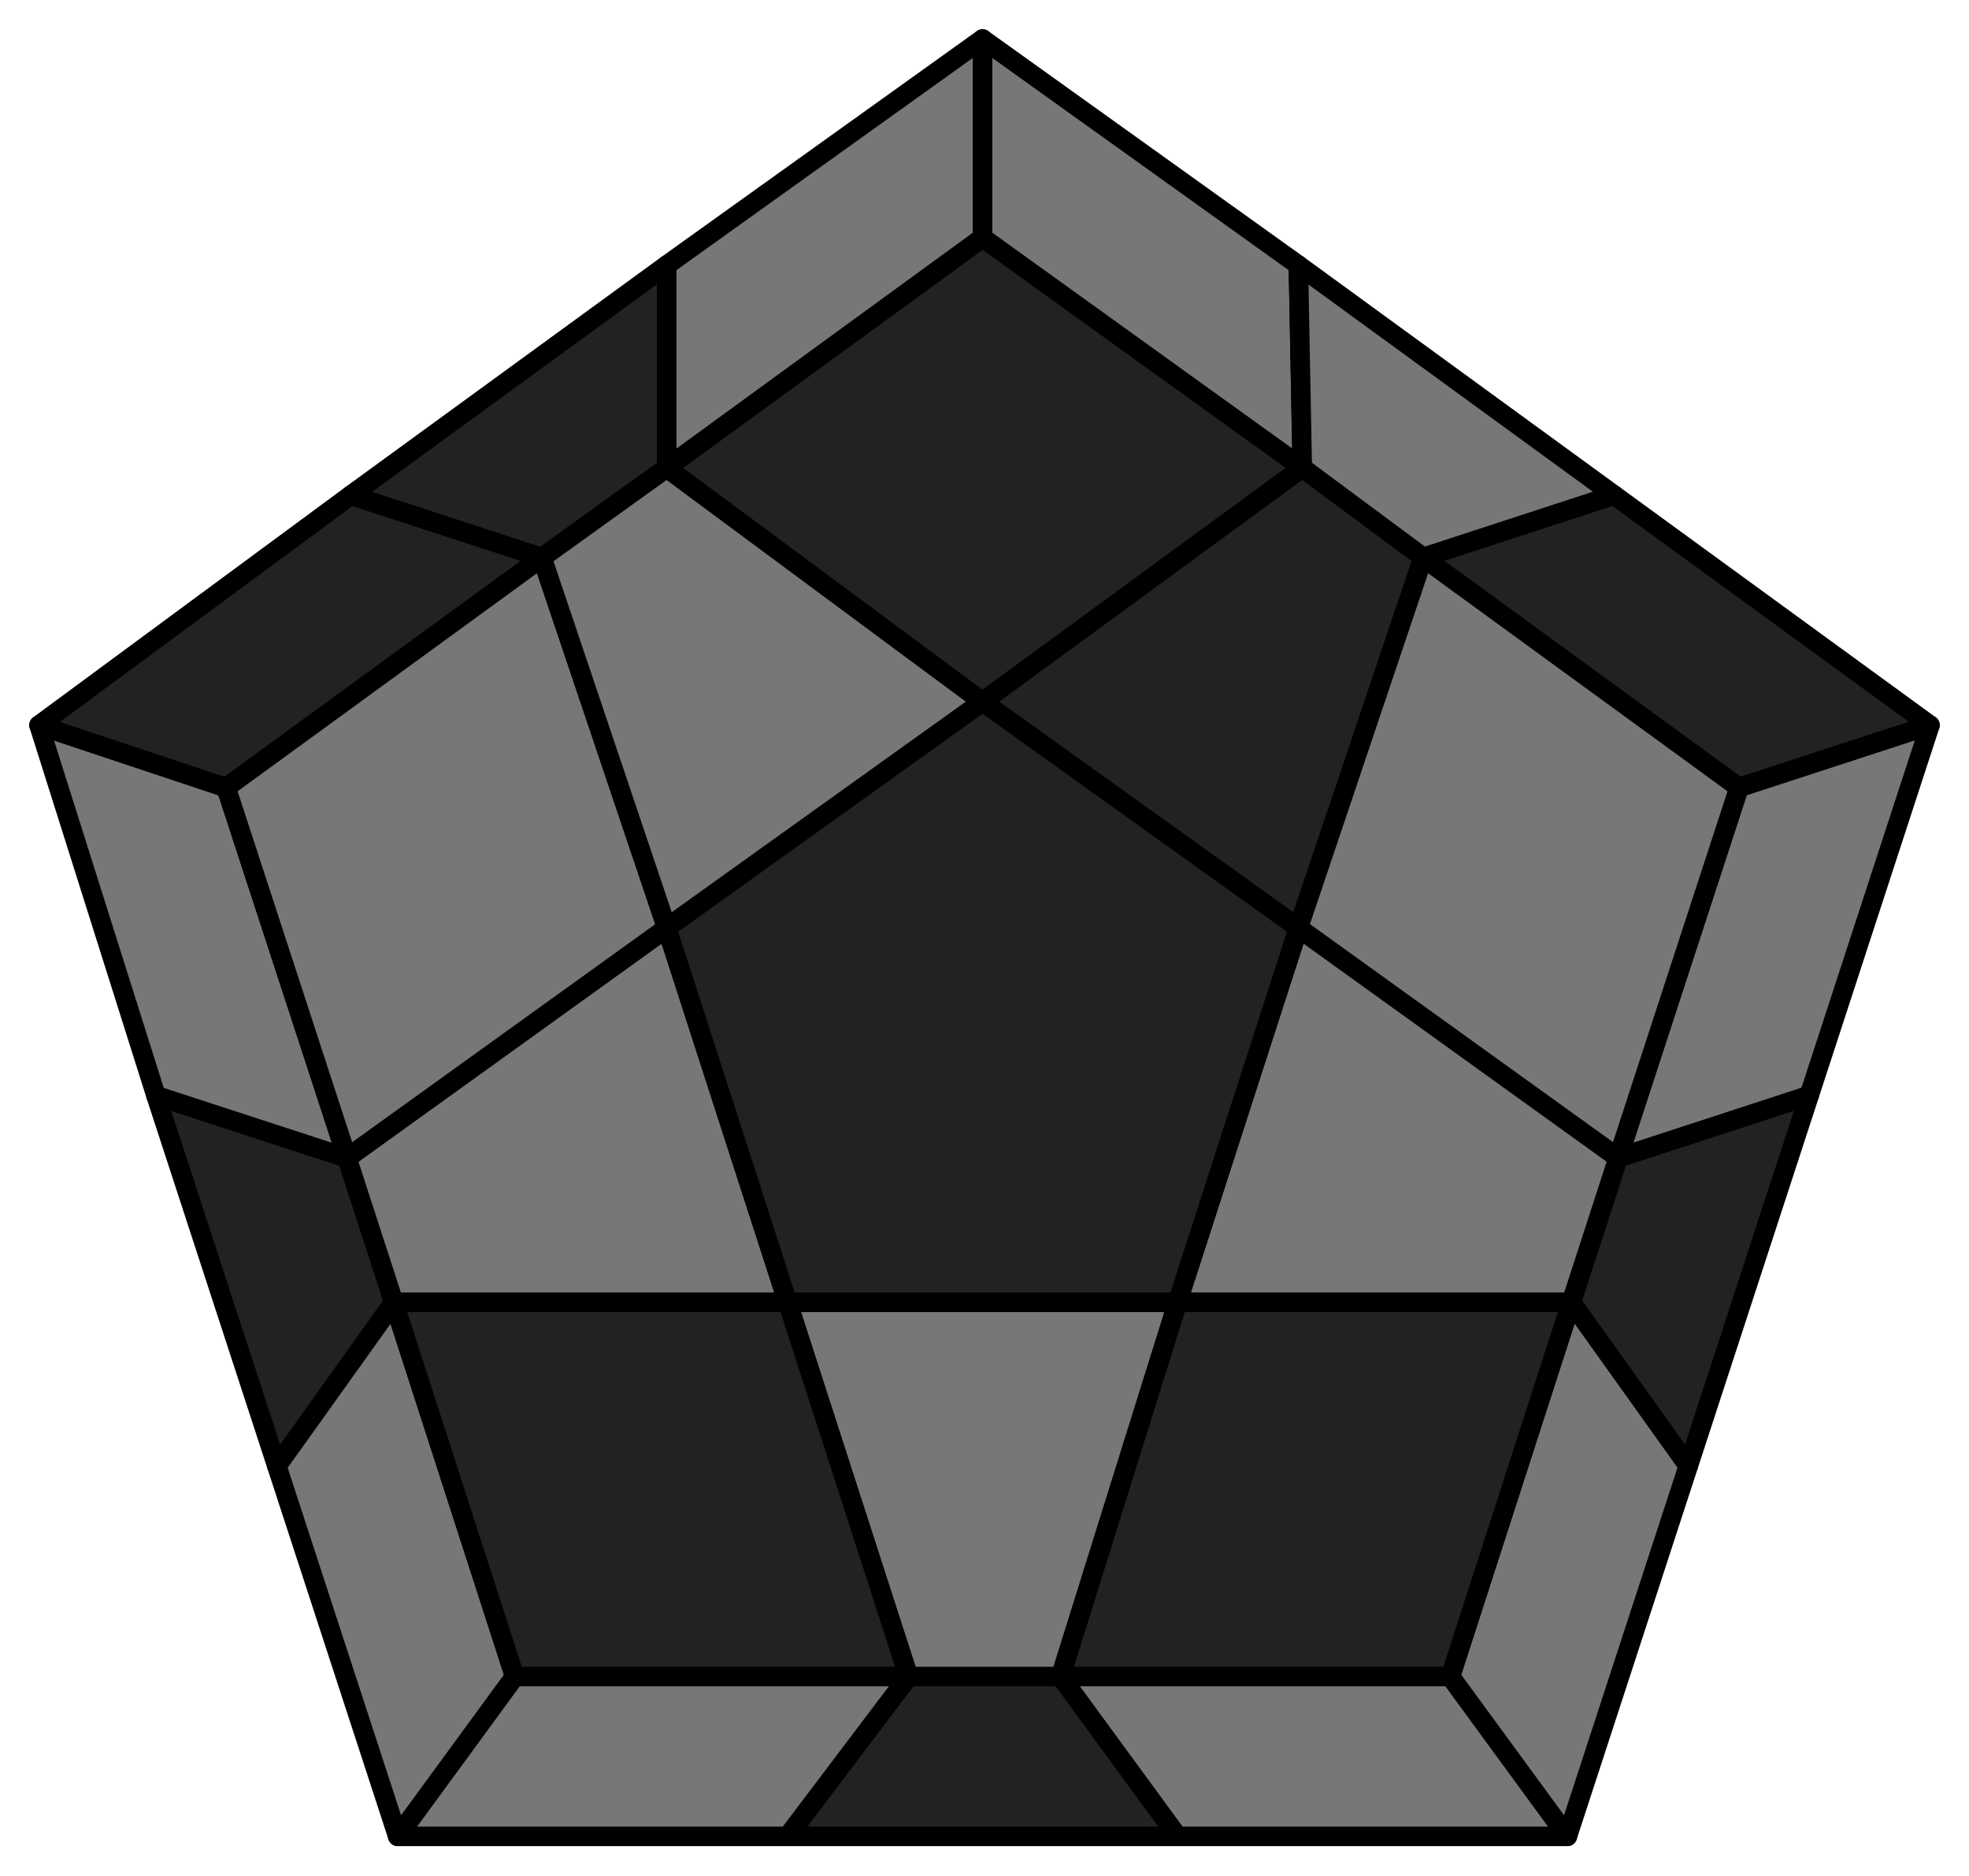
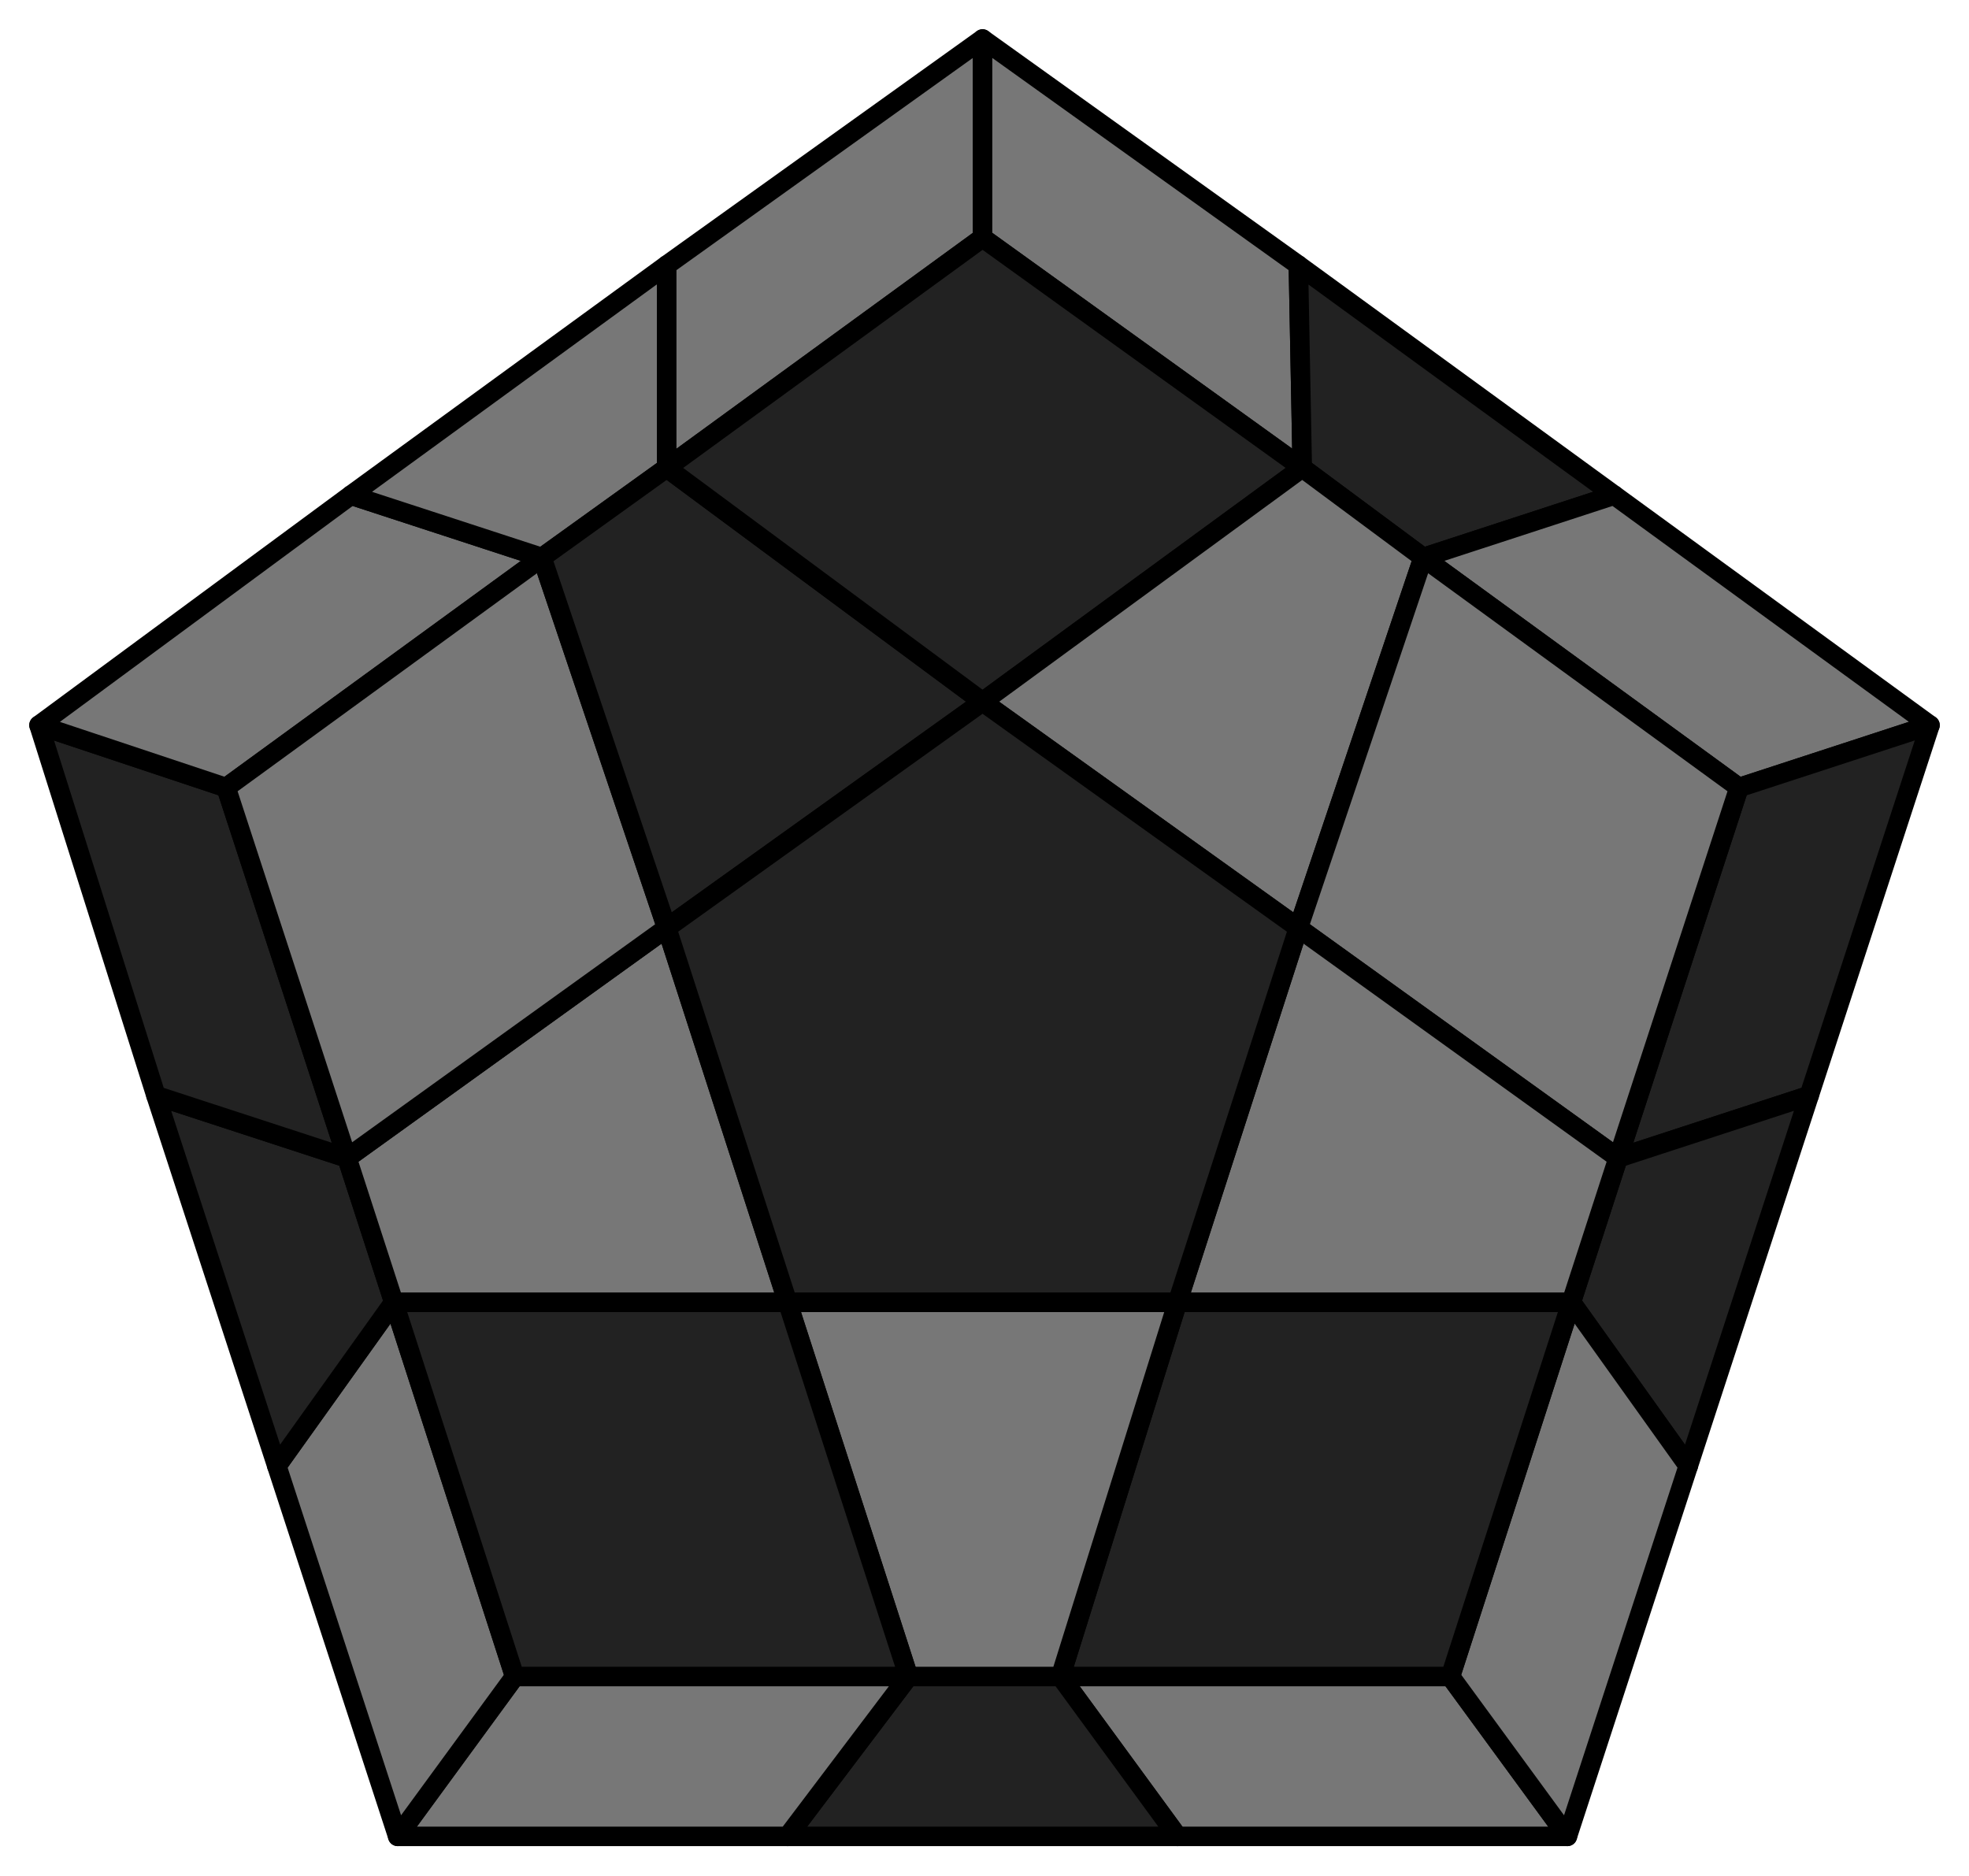
- <svg xmlns="http://www.w3.org/2000/svg" id="198" width="505" height="481">
+ <svg xmlns="http://www.w3.org/2000/svg" id="192" width="505" height="481">
  <style>
polygon { stroke: black; stroke-width: 5px; stroke-linejoin: round;}
.light {fill: #777;}
.dark {fill: #222;}
</style>
  <polygon class="light" points="402 471 302 471 272 430 372 430" />
  <polygon class="dark" points="302 471 202 471 233 430 272 430" />
  <polygon class="light" points="202 471 102 471 132 430 233 430" />
  <polygon class="light" points="102 471 71 376 101 334 132 430" />
  <polygon class="dark" points="71 376 40 281 89 297 101 334" />
-   <polygon class="light" points="40 281 10 186 58 202 89 297" />
-   <polygon class="dark" points="10 186 90 127 139 143 58 202" />
-   <polygon class="dark" points="90 127 171 68 171 120 139 143" />
+   <polygon class="dark" points="40 281 10 186 58 202 89 297" />
+   <polygon class="light" points="10 186 90 127 139 143 58 202" />
+   <polygon class="light" points="90 127 171 68 171 120 139 143" />
  <polygon class="light" points="171 68 252 10 252 61 171 120" />
  <polygon class="light" points="252 10 333 68 334 120 252 61" />
-   <polygon class="light" points="333 68 414 127 365 143 334 120" />
-   <polygon class="dark" points="414 127 495 186 446 202 365 143" />
-   <polygon class="light" points="495 186 464 281 415 297 446 202" />
+   <polygon class="dark" points="333 68 414 127 365 143 334 120" />
+   <polygon class="light" points="414 127 495 186 446 202 365 143" />
+   <polygon class="dark" points="495 186 464 281 415 297 446 202" />
  <polygon class="dark" points="464 281 433 376 403 334 415 297" />
  <polygon class="light" points="433 376 402 471 372 430 403 334" />
  <polygon class="dark" points="372 430 272 430 302 334 403 334" />
  <polygon class="light" points="272 430 233 430 202 334 302 334" />
  <polygon class="dark" points="132 430 101 334 202 334 233 430" />
  <polygon class="light" points="101 334 89 297 171 238 202 334" />
  <polygon class="light" points="58 202 139 143 171 238 89 297" />
-   <polygon class="light" points="139 143 171 120 252 180 171 238" />
+   <polygon class="dark" points="139 143 171 120 252 180 171 238" />
  <polygon class="dark" points="252 61 334 120 252 180 171 120" />
-   <polygon class="dark" points="334 120 365 143 333 238 252 180" />
+   <polygon class="light" points="334 120 365 143 333 238 252 180" />
  <polygon class="light" points="446 202 415 297 333 238 365 143" />
  <polygon class="light" points="415 297 403 334 302 334 333 238" />
  <polygon class="dark" points="302 334 202 334 171 238 252 180 333 238" />
</svg>
